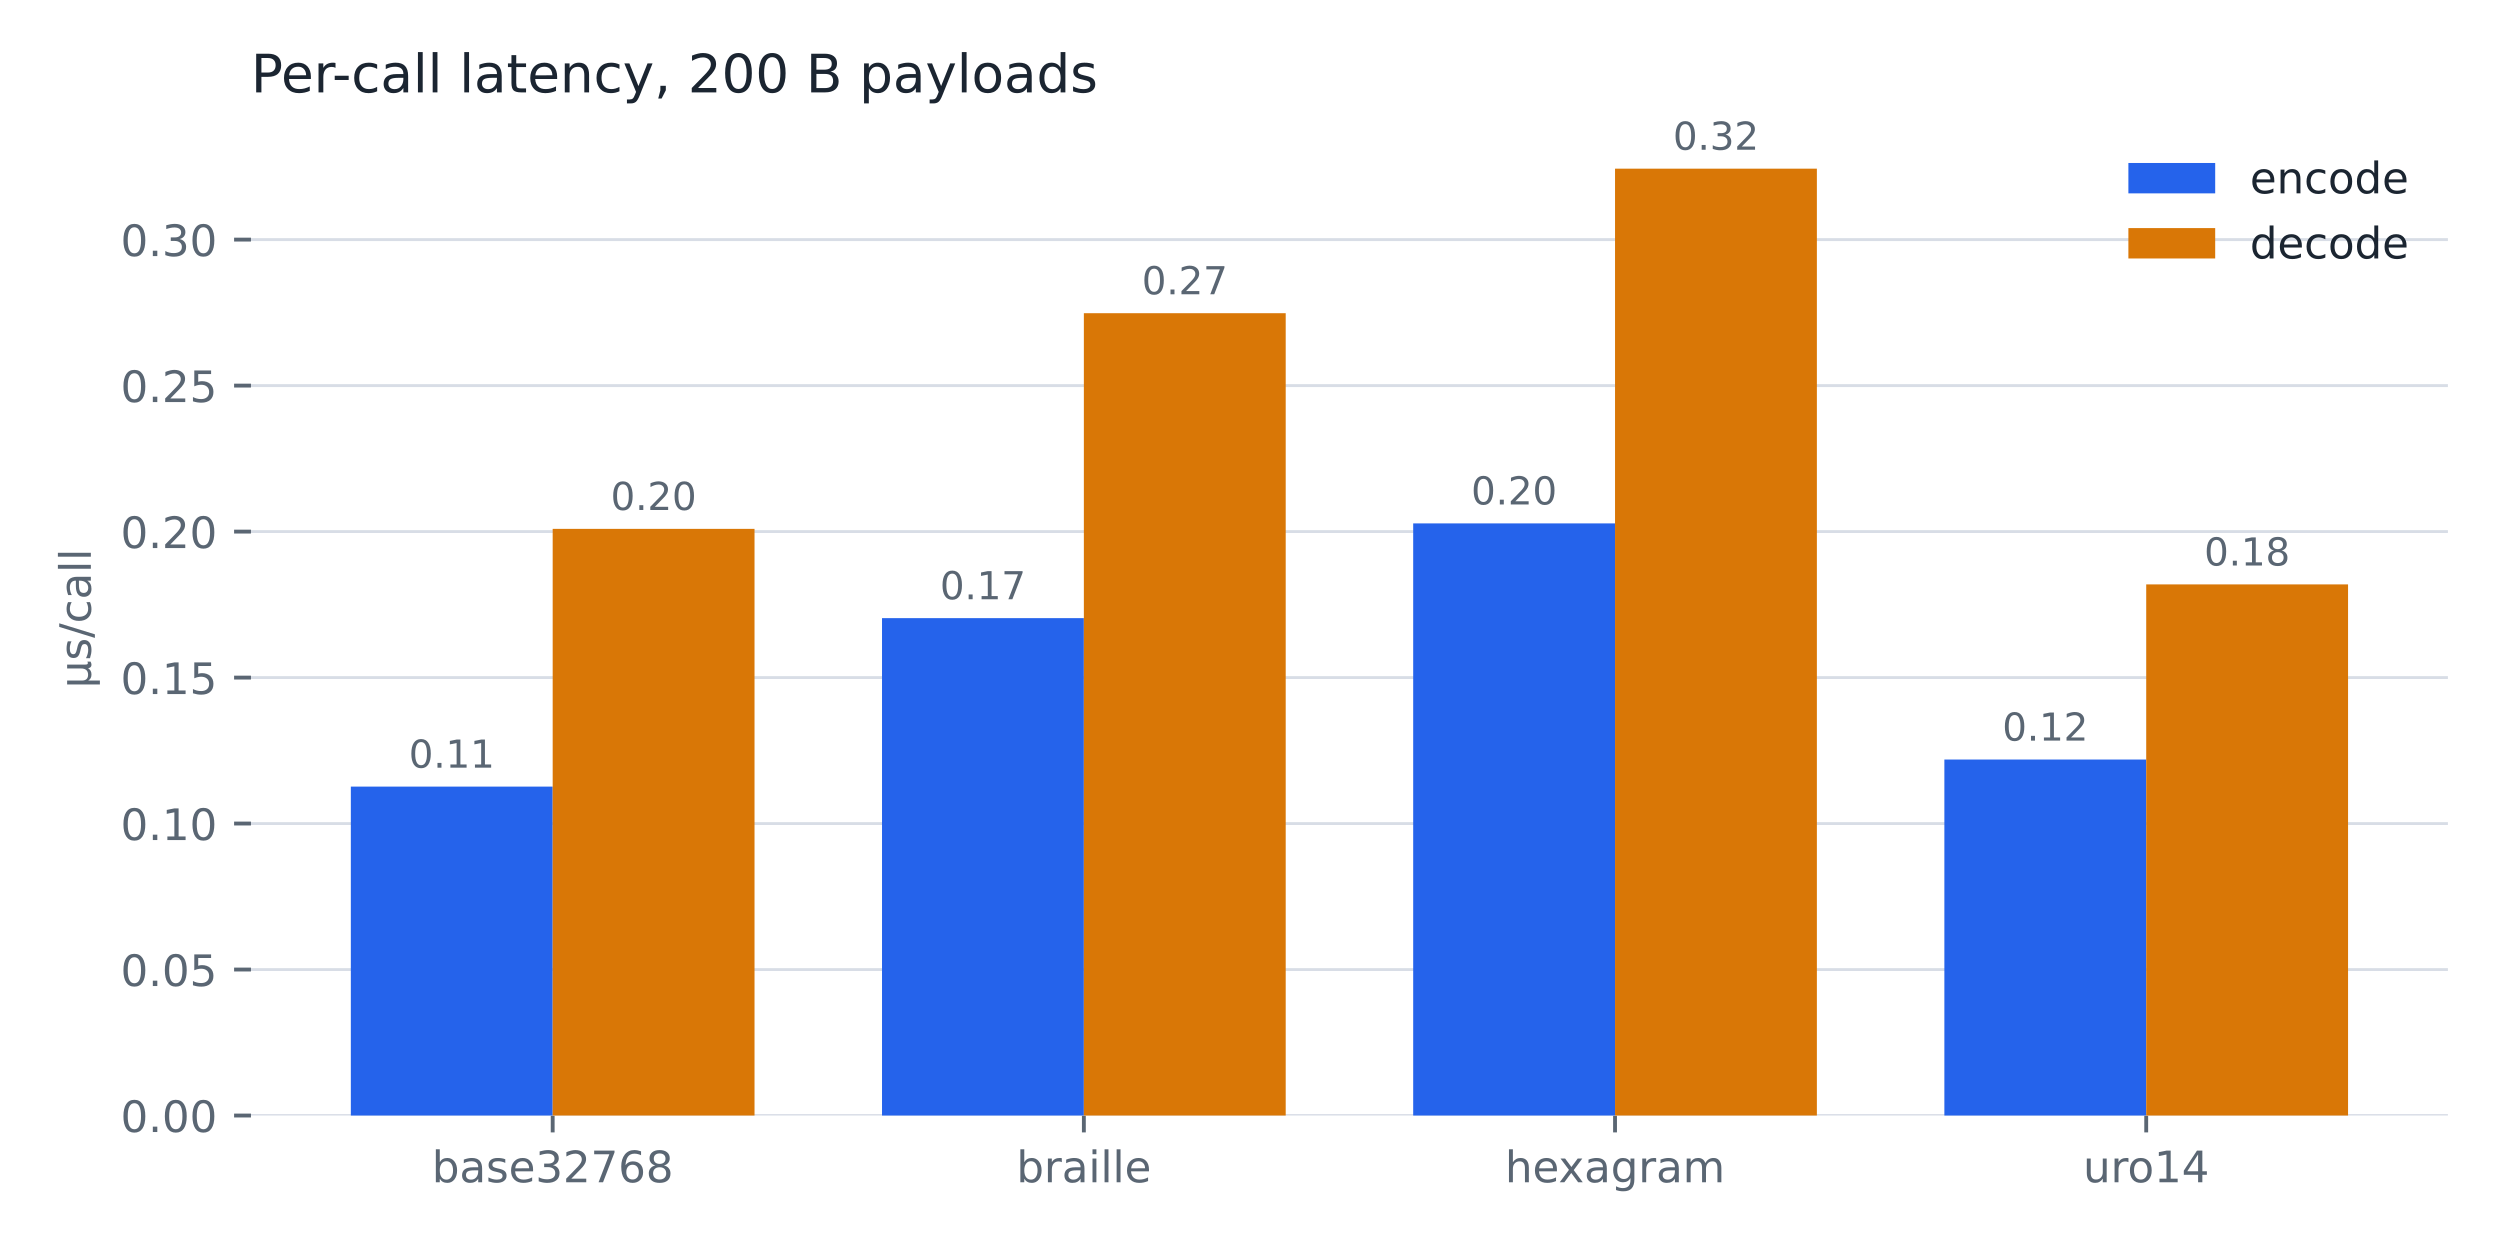
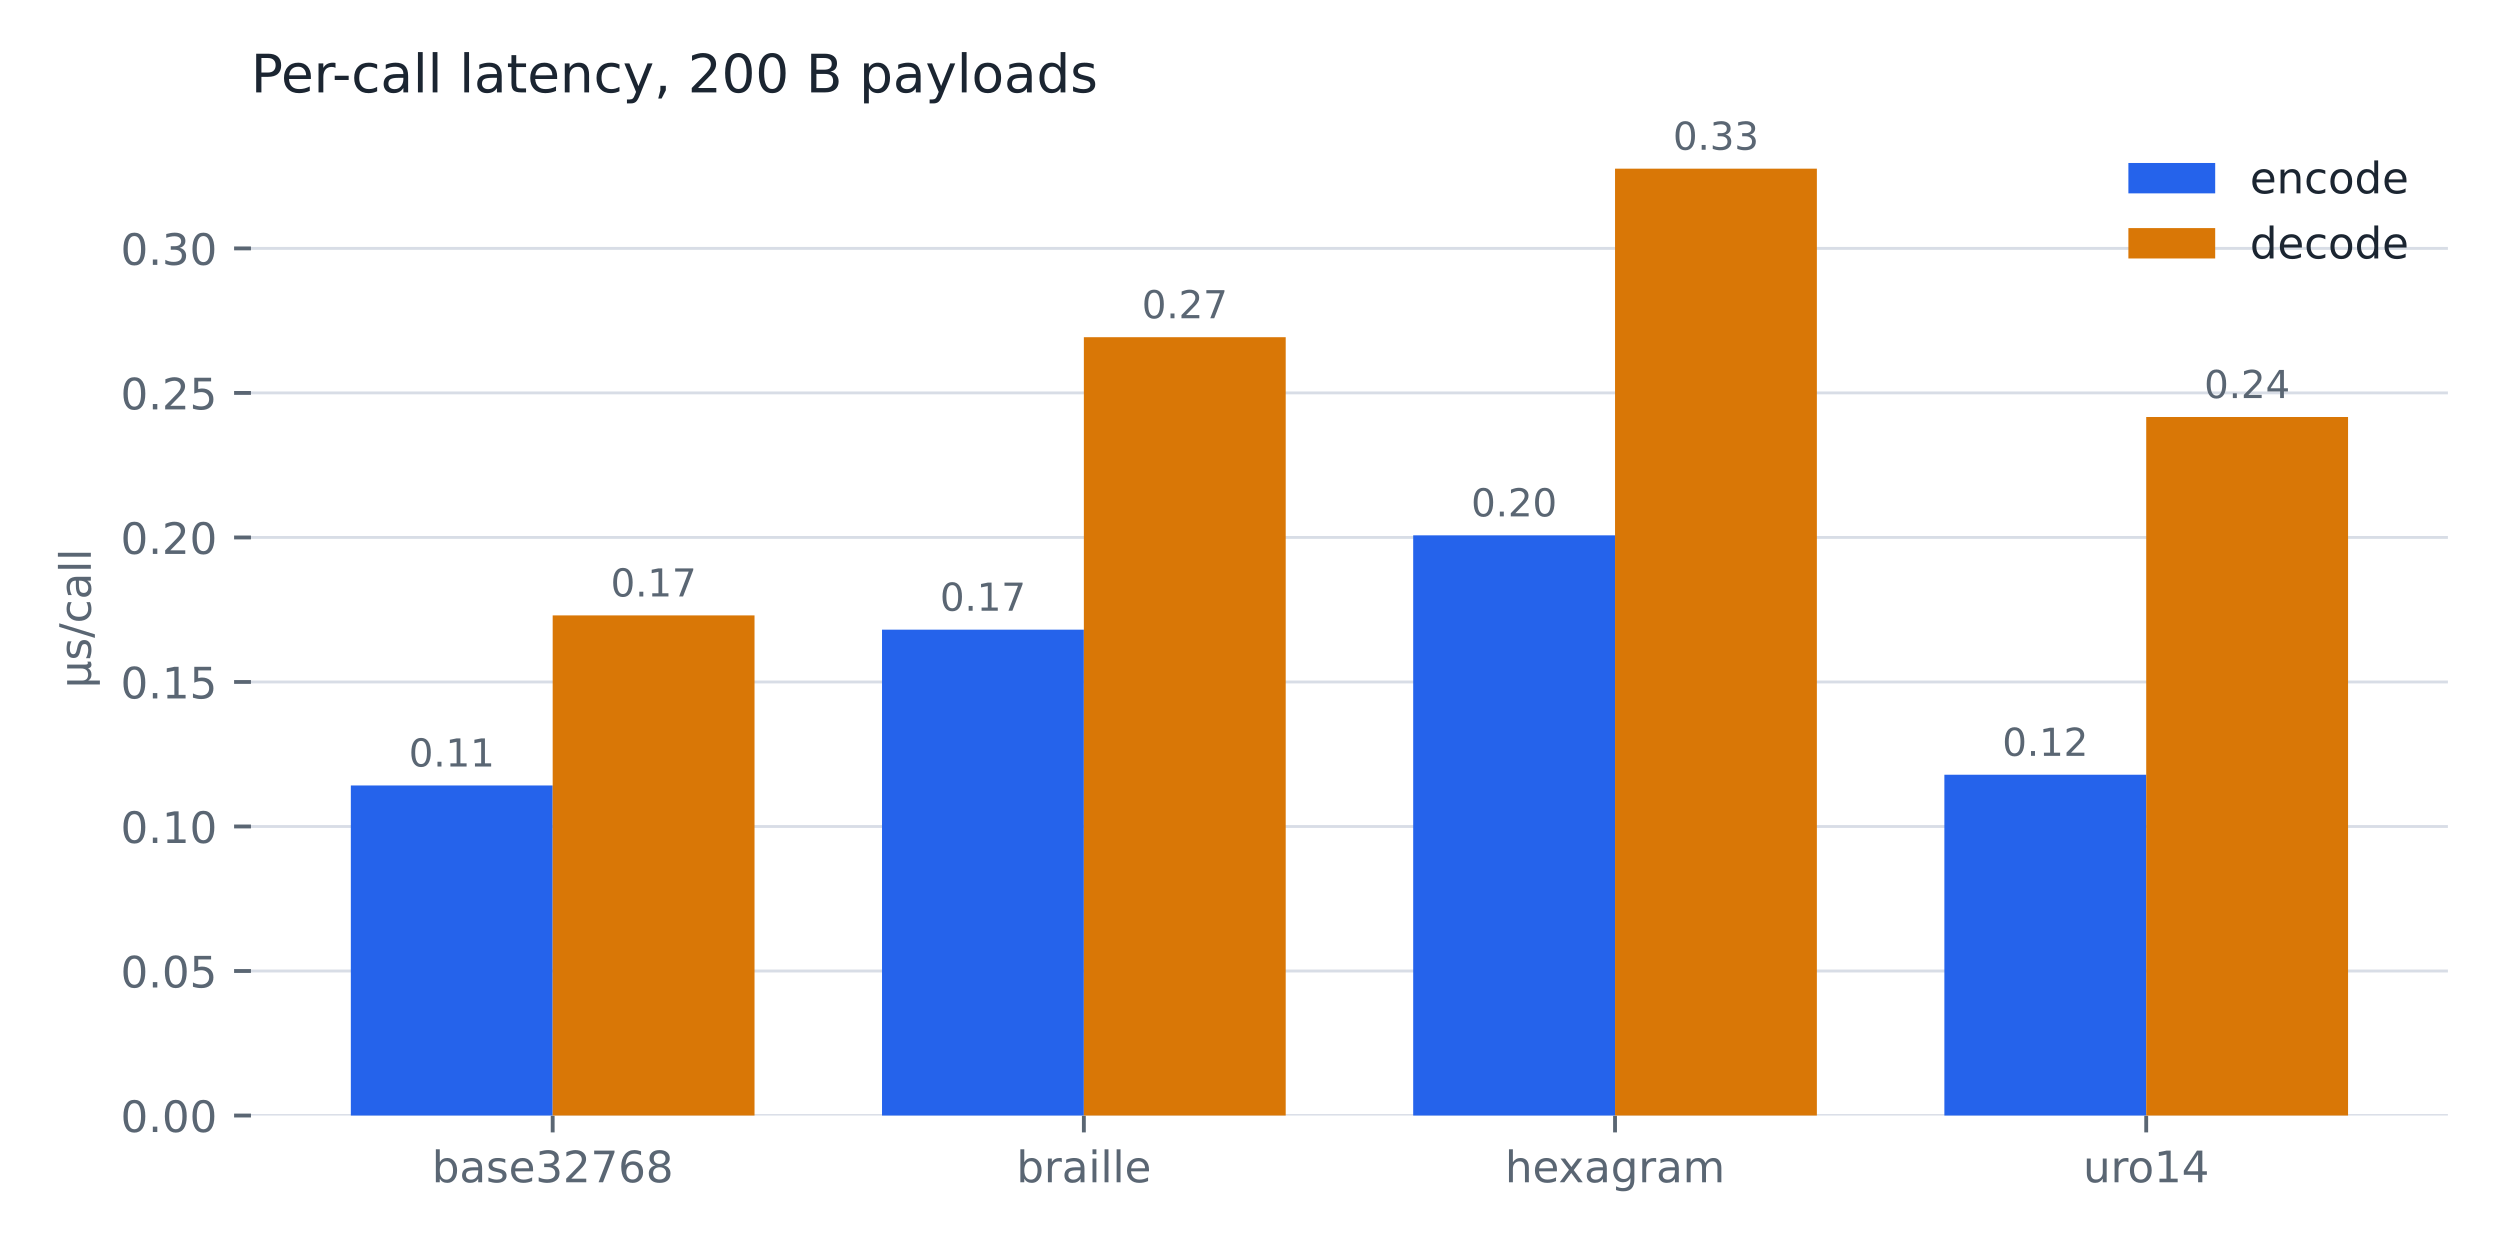
<svg xmlns="http://www.w3.org/2000/svg" xmlns:xlink="http://www.w3.org/1999/xlink" width="518.4pt" height="259.2pt" viewBox="0 0 518.4 259.2" version="1.1">
  <defs>
    <style type="text/css">*{stroke-linejoin: round; stroke-linecap: butt}</style>
  </defs>
  <g id="figure_1">
    <g id="patch_1">
      <path d="M 0 259.2  L 518.4 259.2  L 518.4 0  L 0 0  L 0 259.2  z " style="fill: none; opacity: 0" />
    </g>
    <g id="axes_1">
      <g id="patch_2">
        <path d="M 52.042 231.318  L 507.6 231.318  L 507.6 25.157  L 52.042 25.157  L 52.042 231.318  z " style="fill: none" />
      </g>
      <g id="matplotlib.axis_1">
        <g id="xtick_1">
          <g id="line2d_1">
            <defs>
              <path id="md08314dd81" d="M 0 0  L 0 3.5  " style="stroke: #5a6673; stroke-width: 0.8" />
            </defs>
            <g>
              <use xlink:href="#md08314dd81" x="114.604" y="231.318" style="fill: #5a6673; stroke: #5a6673; stroke-width: 0.8" />
            </g>
          </g>
          <g id="text_1">
            <g style="fill: #5a6673" transform="translate(89.56101 245.1565) scale(0.09 -0.09)">
              <defs>
                <path id="DejaVuSans-45" d="M 3116 1747  Q 3116 2381 2855 2742  Q 2594 3103 2138 3103  Q 1681 3103 1420 2742  Q 1159 2381 1159 1747  Q 1159 1113 1420 752  Q 1681 391 2138 391  Q 2594 391 2855 752  Q 3116 1113 3116 1747  z M 1159 2969  Q 1341 3281 1617 3432  Q 1894 3584 2278 3584  Q 2916 3584 3314 3078  Q 3713 2572 3713 1747  Q 3713 922 3314 415  Q 2916 -91 2278 -91  Q 1894 -91 1617 61  Q 1341 213 1159 525  L 1159 0  L 581 0  L 581 4863  L 1159 4863  L 1159 2969  z " transform="scale(0.015625)" />
                <path id="DejaVuSans-44" d="M 2194 1759  Q 1497 1759 1228 1600  Q 959 1441 959 1056  Q 959 750 1161 570  Q 1363 391 1709 391  Q 2188 391 2477 730  Q 2766 1069 2766 1631  L 2766 1759  L 2194 1759  z M 3341 1997  L 3341 0  L 2766 0  L 2766 531  Q 2569 213 2275 61  Q 1981 -91 1556 -91  Q 1019 -91 701 211  Q 384 513 384 1019  Q 384 1609 779 1909  Q 1175 2209 1959 2209  L 2766 2209  L 2766 2266  Q 2766 2663 2505 2880  Q 2244 3097 1772 3097  Q 1472 3097 1187 3025  Q 903 2953 641 2809  L 641 3341  Q 956 3463 1253 3523  Q 1550 3584 1831 3584  Q 2591 3584 2966 3190  Q 3341 2797 3341 1997  z " transform="scale(0.015625)" />
                <path id="DejaVuSans-56" d="M 2834 3397  L 2834 2853  Q 2591 2978 2328 3040  Q 2066 3103 1784 3103  Q 1356 3103 1142 2972  Q 928 2841 928 2578  Q 928 2378 1081 2264  Q 1234 2150 1697 2047  L 1894 2003  Q 2506 1872 2764 1633  Q 3022 1394 3022 966  Q 3022 478 2636 193  Q 2250 -91 1575 -91  Q 1294 -91 989 -36  Q 684 19 347 128  L 347 722  Q 666 556 975 473  Q 1284 391 1588 391  Q 1994 391 2212 530  Q 2431 669 2431 922  Q 2431 1156 2273 1281  Q 2116 1406 1581 1522  L 1381 1569  Q 847 1681 609 1914  Q 372 2147 372 2553  Q 372 3047 722 3315  Q 1072 3584 1716 3584  Q 2034 3584 2315 3537  Q 2597 3491 2834 3397  z " transform="scale(0.015625)" />
                <path id="DejaVuSans-48" d="M 3597 1894  L 3597 1613  L 953 1613  Q 991 1019 1311 708  Q 1631 397 2203 397  Q 2534 397 2845 478  Q 3156 559 3463 722  L 3463 178  Q 3153 47 2828 -22  Q 2503 -91 2169 -91  Q 1331 -91 842 396  Q 353 884 353 1716  Q 353 2575 817 3079  Q 1281 3584 2069 3584  Q 2775 3584 3186 3129  Q 3597 2675 3597 1894  z M 3022 2063  Q 3016 2534 2758 2815  Q 2500 3097 2075 3097  Q 1594 3097 1305 2825  Q 1016 2553 972 2059  L 3022 2063  z " transform="scale(0.015625)" />
                <path id="DejaVuSans-16" d="M 2597 2516  Q 3050 2419 3304 2112  Q 3559 1806 3559 1356  Q 3559 666 3084 287  Q 2609 -91 1734 -91  Q 1441 -91 1130 -33  Q 819 25 488 141  L 488 750  Q 750 597 1062 519  Q 1375 441 1716 441  Q 2309 441 2620 675  Q 2931 909 2931 1356  Q 2931 1769 2642 2001  Q 2353 2234 1838 2234  L 1294 2234  L 1294 2753  L 1863 2753  Q 2328 2753 2575 2939  Q 2822 3125 2822 3475  Q 2822 3834 2567 4026  Q 2313 4219 1838 4219  Q 1578 4219 1281 4162  Q 984 4106 628 3988  L 628 4550  Q 988 4650 1302 4700  Q 1616 4750 1894 4750  Q 2613 4750 3031 4423  Q 3450 4097 3450 3541  Q 3450 3153 3228 2886  Q 3006 2619 2597 2516  z " transform="scale(0.015625)" />
                <path id="DejaVuSans-15" d="M 1228 531  L 3431 531  L 3431 0  L 469 0  L 469 531  Q 828 903 1448 1529  Q 2069 2156 2228 2338  Q 2531 2678 2651 2914  Q 2772 3150 2772 3378  Q 2772 3750 2511 3984  Q 2250 4219 1831 4219  Q 1534 4219 1204 4116  Q 875 4013 500 3803  L 500 4441  Q 881 4594 1212 4672  Q 1544 4750 1819 4750  Q 2544 4750 2975 4387  Q 3406 4025 3406 3419  Q 3406 3131 3298 2873  Q 3191 2616 2906 2266  Q 2828 2175 2409 1742  Q 1991 1309 1228 531  z " transform="scale(0.015625)" />
                <path id="DejaVuSans-1a" d="M 525 4666  L 3525 4666  L 3525 4397  L 1831 0  L 1172 0  L 2766 4134  L 525 4134  L 525 4666  z " transform="scale(0.015625)" />
                <path id="DejaVuSans-19" d="M 2113 2584  Q 1688 2584 1439 2293  Q 1191 2003 1191 1497  Q 1191 994 1439 701  Q 1688 409 2113 409  Q 2538 409 2786 701  Q 3034 994 3034 1497  Q 3034 2003 2786 2293  Q 2538 2584 2113 2584  z M 3366 4563  L 3366 3988  Q 3128 4100 2886 4159  Q 2644 4219 2406 4219  Q 1781 4219 1451 3797  Q 1122 3375 1075 2522  Q 1259 2794 1537 2939  Q 1816 3084 2150 3084  Q 2853 3084 3261 2657  Q 3669 2231 3669 1497  Q 3669 778 3244 343  Q 2819 -91 2113 -91  Q 1303 -91 875 529  Q 447 1150 447 2328  Q 447 3434 972 4092  Q 1497 4750 2381 4750  Q 2619 4750 2861 4703  Q 3103 4656 3366 4563  z " transform="scale(0.015625)" />
                <path id="DejaVuSans-1b" d="M 2034 2216  Q 1584 2216 1326 1975  Q 1069 1734 1069 1313  Q 1069 891 1326 650  Q 1584 409 2034 409  Q 2484 409 2743 651  Q 3003 894 3003 1313  Q 3003 1734 2745 1975  Q 2488 2216 2034 2216  z M 1403 2484  Q 997 2584 770 2862  Q 544 3141 544 3541  Q 544 4100 942 4425  Q 1341 4750 2034 4750  Q 2731 4750 3128 4425  Q 3525 4100 3525 3541  Q 3525 3141 3298 2862  Q 3072 2584 2669 2484  Q 3125 2378 3379 2068  Q 3634 1759 3634 1313  Q 3634 634 3220 271  Q 2806 -91 2034 -91  Q 1263 -91 848 271  Q 434 634 434 1313  Q 434 1759 690 2068  Q 947 2378 1403 2484  z M 1172 3481  Q 1172 3119 1398 2916  Q 1625 2713 2034 2713  Q 2441 2713 2670 2916  Q 2900 3119 2900 3481  Q 2900 3844 2670 4047  Q 2441 4250 2034 4250  Q 1625 4250 1398 4047  Q 1172 3844 1172 3481  z " transform="scale(0.015625)" />
              </defs>
              <use xlink:href="#DejaVuSans-45" />
              <use xlink:href="#DejaVuSans-44" transform="translate(63.48438 0)" />
              <use xlink:href="#DejaVuSans-56" transform="translate(124.7656 0)" />
              <use xlink:href="#DejaVuSans-48" transform="translate(176.8594 0)" />
              <use xlink:href="#DejaVuSans-16" transform="translate(238.3906 0)" />
              <use xlink:href="#DejaVuSans-15" transform="translate(302.0156 0)" />
              <use xlink:href="#DejaVuSans-1a" transform="translate(365.6406 0)" />
              <use xlink:href="#DejaVuSans-19" transform="translate(429.2656 0)" />
              <use xlink:href="#DejaVuSans-1b" transform="translate(492.8906 0)" />
            </g>
          </g>
        </g>
        <g id="xtick_2">
          <g id="line2d_2">
            <g>
              <use xlink:href="#md08314dd81" x="224.749" y="231.318" style="fill: #5a6673; stroke: #5a6673; stroke-width: 0.8" />
            </g>
          </g>
          <g id="text_2">
            <g style="fill: #5a6673" transform="translate(210.765 245.1565) scale(0.09 -0.09)">
              <defs>
                <path id="DejaVuSans-55" d="M 2631 2963  Q 2534 3019 2420 3045  Q 2306 3072 2169 3072  Q 1681 3072 1420 2755  Q 1159 2438 1159 1844  L 1159 0  L 581 0  L 581 3500  L 1159 3500  L 1159 2956  Q 1341 3275 1631 3429  Q 1922 3584 2338 3584  Q 2397 3584 2469 3576  Q 2541 3569 2628 3553  L 2631 2963  z " transform="scale(0.015625)" />
                <path id="DejaVuSans-4c" d="M 603 3500  L 1178 3500  L 1178 0  L 603 0  L 603 3500  z M 603 4863  L 1178 4863  L 1178 4134  L 603 4134  L 603 4863  z " transform="scale(0.015625)" />
                <path id="DejaVuSans-4f" d="M 603 4863  L 1178 4863  L 1178 0  L 603 0  L 603 4863  z " transform="scale(0.015625)" />
              </defs>
              <use xlink:href="#DejaVuSans-45" />
              <use xlink:href="#DejaVuSans-55" transform="translate(63.48438 0)" />
              <use xlink:href="#DejaVuSans-44" transform="translate(104.5938 0)" />
              <use xlink:href="#DejaVuSans-4c" transform="translate(165.875 0)" />
              <use xlink:href="#DejaVuSans-4f" transform="translate(193.6562 0)" />
              <use xlink:href="#DejaVuSans-4f" transform="translate(221.4375 0)" />
              <use xlink:href="#DejaVuSans-48" transform="translate(249.2188 0)" />
            </g>
          </g>
        </g>
        <g id="xtick_3">
          <g id="line2d_3">
            <g>
              <use xlink:href="#md08314dd81" x="334.893" y="231.318" style="fill: #5a6673; stroke: #5a6673; stroke-width: 0.8" />
            </g>
          </g>
          <g id="text_3">
            <g style="fill: #5a6673" transform="translate(312.0826 245.1565) scale(0.09 -0.09)">
              <defs>
                <path id="DejaVuSans-4b" d="M 3513 2113  L 3513 0  L 2938 0  L 2938 2094  Q 2938 2591 2744 2837  Q 2550 3084 2163 3084  Q 1697 3084 1428 2787  Q 1159 2491 1159 1978  L 1159 0  L 581 0  L 581 4863  L 1159 4863  L 1159 2956  Q 1366 3272 1645 3428  Q 1925 3584 2291 3584  Q 2894 3584 3203 3211  Q 3513 2838 3513 2113  z " transform="scale(0.015625)" />
                <path id="DejaVuSans-5b" d="M 3513 3500  L 2247 1797  L 3578 0  L 2900 0  L 1881 1375  L 863 0  L 184 0  L 1544 1831  L 300 3500  L 978 3500  L 1906 2253  L 2834 3500  L 3513 3500  z " transform="scale(0.015625)" />
                <path id="DejaVuSans-4a" d="M 2906 1791  Q 2906 2416 2648 2759  Q 2391 3103 1925 3103  Q 1463 3103 1205 2759  Q 947 2416 947 1791  Q 947 1169 1205 825  Q 1463 481 1925 481  Q 2391 481 2648 825  Q 2906 1169 2906 1791  z M 3481 434  Q 3481 -459 3084 -895  Q 2688 -1331 1869 -1331  Q 1566 -1331 1297 -1286  Q 1028 -1241 775 -1147  L 775 -588  Q 1028 -725 1275 -790  Q 1522 -856 1778 -856  Q 2344 -856 2625 -561  Q 2906 -266 2906 331  L 2906 616  Q 2728 306 2450 153  Q 2172 0 1784 0  Q 1141 0 747 490  Q 353 981 353 1791  Q 353 2603 747 3093  Q 1141 3584 1784 3584  Q 2172 3584 2450 3431  Q 2728 3278 2906 2969  L 2906 3500  L 3481 3500  L 3481 434  z " transform="scale(0.015625)" />
                <path id="DejaVuSans-50" d="M 3328 2828  Q 3544 3216 3844 3400  Q 4144 3584 4550 3584  Q 5097 3584 5394 3201  Q 5691 2819 5691 2113  L 5691 0  L 5113 0  L 5113 2094  Q 5113 2597 4934 2840  Q 4756 3084 4391 3084  Q 3944 3084 3684 2787  Q 3425 2491 3425 1978  L 3425 0  L 2847 0  L 2847 2094  Q 2847 2600 2669 2842  Q 2491 3084 2119 3084  Q 1678 3084 1418 2786  Q 1159 2488 1159 1978  L 1159 0  L 581 0  L 581 3500  L 1159 3500  L 1159 2956  Q 1356 3278 1631 3431  Q 1906 3584 2284 3584  Q 2666 3584 2933 3390  Q 3200 3197 3328 2828  z " transform="scale(0.015625)" />
              </defs>
              <use xlink:href="#DejaVuSans-4b" />
              <use xlink:href="#DejaVuSans-48" transform="translate(63.375 0)" />
              <use xlink:href="#DejaVuSans-5b" transform="translate(123.1562 0)" />
              <use xlink:href="#DejaVuSans-44" transform="translate(182.3438 0)" />
              <use xlink:href="#DejaVuSans-4a" transform="translate(243.625 0)" />
              <use xlink:href="#DejaVuSans-55" transform="translate(307.1094 0)" />
              <use xlink:href="#DejaVuSans-44" transform="translate(348.2188 0)" />
              <use xlink:href="#DejaVuSans-50" transform="translate(409.5 0)" />
            </g>
          </g>
        </g>
        <g id="xtick_4">
          <g id="line2d_4">
            <g>
              <use xlink:href="#md08314dd81" x="445.038" y="231.318" style="fill: #5a6673; stroke: #5a6673; stroke-width: 0.8" />
            </g>
          </g>
          <g id="text_4">
            <g style="fill: #5a6673" transform="translate(431.9555 245.1558) scale(0.09 -0.09)">
              <defs>
                <path id="DejaVuSans-58" d="M 544 1381  L 544 3500  L 1119 3500  L 1119 1403  Q 1119 906 1312 657  Q 1506 409 1894 409  Q 2359 409 2629 706  Q 2900 1003 2900 1516  L 2900 3500  L 3475 3500  L 3475 0  L 2900 0  L 2900 538  Q 2691 219 2414 64  Q 2138 -91 1772 -91  Q 1169 -91 856 284  Q 544 659 544 1381  z M 1991 3584  L 1991 3584  z " transform="scale(0.015625)" />
                <path id="DejaVuSans-52" d="M 1959 3097  Q 1497 3097 1228 2736  Q 959 2375 959 1747  Q 959 1119 1226 758  Q 1494 397 1959 397  Q 2419 397 2687 759  Q 2956 1122 2956 1747  Q 2956 2369 2687 2733  Q 2419 3097 1959 3097  z M 1959 3584  Q 2709 3584 3137 3096  Q 3566 2609 3566 1747  Q 3566 888 3137 398  Q 2709 -91 1959 -91  Q 1206 -91 779 398  Q 353 888 353 1747  Q 353 2609 779 3096  Q 1206 3584 1959 3584  z " transform="scale(0.015625)" />
                <path id="DejaVuSans-14" d="M 794 531  L 1825 531  L 1825 4091  L 703 3866  L 703 4441  L 1819 4666  L 2450 4666  L 2450 531  L 3481 531  L 3481 0  L 794 0  L 794 531  z " transform="scale(0.015625)" />
                <path id="DejaVuSans-17" d="M 2419 4116  L 825 1625  L 2419 1625  L 2419 4116  z M 2253 4666  L 3047 4666  L 3047 1625  L 3713 1625  L 3713 1100  L 3047 1100  L 3047 0  L 2419 0  L 2419 1100  L 313 1100  L 313 1709  L 2253 4666  z " transform="scale(0.015625)" />
              </defs>
              <use xlink:href="#DejaVuSans-58" />
              <use xlink:href="#DejaVuSans-55" transform="translate(63.375 0)" />
              <use xlink:href="#DejaVuSans-52" transform="translate(102.2812 0)" />
              <use xlink:href="#DejaVuSans-14" transform="translate(163.4688 0)" />
              <use xlink:href="#DejaVuSans-17" transform="translate(227.0938 0)" />
            </g>
          </g>
        </g>
      </g>
      <g id="matplotlib.axis_2">
        <g id="ytick_1">
          <g id="line2d_5">
            <path d="M 52.042 231.318  L 507.6 231.318  " clip-path="url(#pdcb74212b1)" style="fill: none; stroke: #d8dde6; stroke-width: 0.6; stroke-linecap: square" />
          </g>
          <g id="line2d_6">
            <defs>
              <path id="m1e527ea121" d="M 0 0  L -3.5 0  " style="stroke: #5a6673; stroke-width: 0.8" />
            </defs>
            <g>
              <use xlink:href="#m1e527ea121" x="52.042" y="231.318" style="fill: #5a6673; stroke: #5a6673; stroke-width: 0.8" />
            </g>
          </g>
          <g id="text_5">
            <g style="fill: #5a6673" transform="translate(25.00305 234.7368) scale(0.09 -0.09)">
              <defs>
                <path id="DejaVuSans-13" d="M 2034 4250  Q 1547 4250 1301 3770  Q 1056 3291 1056 2328  Q 1056 1369 1301 889  Q 1547 409 2034 409  Q 2525 409 2770 889  Q 3016 1369 3016 2328  Q 3016 3291 2770 3770  Q 2525 4250 2034 4250  z M 2034 4750  Q 2819 4750 3233 4129  Q 3647 3509 3647 2328  Q 3647 1150 3233 529  Q 2819 -91 2034 -91  Q 1250 -91 836 529  Q 422 1150 422 2328  Q 422 3509 836 4129  Q 1250 4750 2034 4750  z " transform="scale(0.015625)" />
                <path id="DejaVuSans-11" d="M 684 794  L 1344 794  L 1344 0  L 684 0  L 684 794  z " transform="scale(0.015625)" />
              </defs>
              <use xlink:href="#DejaVuSans-13" />
              <use xlink:href="#DejaVuSans-11" transform="translate(63.625 0)" />
              <use xlink:href="#DejaVuSans-13" transform="translate(95.40625 0)" />
              <use xlink:href="#DejaVuSans-13" transform="translate(159.0312 0)" />
            </g>
          </g>
        </g>
        <g id="ytick_2">
          <g id="line2d_7">
-             <path d="M 52.042 201.046  L 507.6 201.046  " clip-path="url(#pdcb74212b1)" style="fill: none; stroke: #d8dde6; stroke-width: 0.6; stroke-linecap: square" />
+             <path d="M 52.042 201.349  L 507.6 201.349  " clip-path="url(#pdcb74212b1)" style="fill: none; stroke: #d8dde6; stroke-width: 0.6; stroke-linecap: square" />
          </g>
          <g id="line2d_8">
            <g>
-               <use xlink:href="#m1e527ea121" x="52.042" y="201.046" style="fill: #5a6673; stroke: #5a6673; stroke-width: 0.8" />
+               <use xlink:href="#m1e527ea121" x="52.042" y="201.349" style="fill: #5a6673; stroke: #5a6673; stroke-width: 0.8" />
            </g>
          </g>
          <g id="text_6">
-             <g style="fill: #5a6673" transform="translate(25.00305 204.4645) scale(0.09 -0.09)">
+             <g style="fill: #5a6673" transform="translate(25.00305 204.7682) scale(0.09 -0.09)">
              <defs>
                <path id="DejaVuSans-18" d="M 691 4666  L 3169 4666  L 3169 4134  L 1269 4134  L 1269 2991  Q 1406 3038 1543 3061  Q 1681 3084 1819 3084  Q 2600 3084 3056 2656  Q 3513 2228 3513 1497  Q 3513 744 3044 326  Q 2575 -91 1722 -91  Q 1428 -91 1123 -41  Q 819 9 494 109  L 494 744  Q 775 591 1075 516  Q 1375 441 1709 441  Q 2250 441 2565 725  Q 2881 1009 2881 1497  Q 2881 1984 2565 2268  Q 2250 2553 1709 2553  Q 1456 2553 1204 2497  Q 953 2441 691 2322  L 691 4666  z " transform="scale(0.015625)" />
              </defs>
              <use xlink:href="#DejaVuSans-13" />
              <use xlink:href="#DejaVuSans-11" transform="translate(63.625 0)" />
              <use xlink:href="#DejaVuSans-13" transform="translate(95.40625 0)" />
              <use xlink:href="#DejaVuSans-18" transform="translate(159.0312 0)" />
            </g>
          </g>
        </g>
        <g id="ytick_3">
          <g id="line2d_9">
-             <path d="M 52.042 170.773  L 507.6 170.773  " clip-path="url(#pdcb74212b1)" style="fill: none; stroke: #d8dde6; stroke-width: 0.6; stroke-linecap: square" />
+             <path d="M 52.042 171.381  L 507.6 171.381  " clip-path="url(#pdcb74212b1)" style="fill: none; stroke: #d8dde6; stroke-width: 0.6; stroke-linecap: square" />
          </g>
          <g id="line2d_10">
            <g>
-               <use xlink:href="#m1e527ea121" x="52.042" y="170.773" style="fill: #5a6673; stroke: #5a6673; stroke-width: 0.8" />
+               <use xlink:href="#m1e527ea121" x="52.042" y="171.381" style="fill: #5a6673; stroke: #5a6673; stroke-width: 0.8" />
            </g>
          </g>
          <g id="text_7">
-             <g style="fill: #5a6673" transform="translate(25.00305 174.1921) scale(0.09 -0.09)">
+             <g style="fill: #5a6673" transform="translate(25.00305 174.7996) scale(0.09 -0.09)">
              <use xlink:href="#DejaVuSans-13" />
              <use xlink:href="#DejaVuSans-11" transform="translate(63.625 0)" />
              <use xlink:href="#DejaVuSans-14" transform="translate(95.40625 0)" />
              <use xlink:href="#DejaVuSans-13" transform="translate(159.0312 0)" />
            </g>
          </g>
        </g>
        <g id="ytick_4">
          <g id="line2d_11">
-             <path d="M 52.042 140.501  L 507.6 140.501  " clip-path="url(#pdcb74212b1)" style="fill: none; stroke: #d8dde6; stroke-width: 0.6; stroke-linecap: square" />
+             <path d="M 52.042 141.412  L 507.6 141.412  " clip-path="url(#pdcb74212b1)" style="fill: none; stroke: #d8dde6; stroke-width: 0.6; stroke-linecap: square" />
          </g>
          <g id="line2d_12">
            <g>
-               <use xlink:href="#m1e527ea121" x="52.042" y="140.501" style="fill: #5a6673; stroke: #5a6673; stroke-width: 0.8" />
+               <use xlink:href="#m1e527ea121" x="52.042" y="141.412" style="fill: #5a6673; stroke: #5a6673; stroke-width: 0.8" />
            </g>
          </g>
          <g id="text_8">
-             <g style="fill: #5a6673" transform="translate(25.00305 143.9197) scale(0.09 -0.09)">
+             <g style="fill: #5a6673" transform="translate(25.00305 144.831) scale(0.09 -0.09)">
              <use xlink:href="#DejaVuSans-13" />
              <use xlink:href="#DejaVuSans-11" transform="translate(63.625 0)" />
              <use xlink:href="#DejaVuSans-14" transform="translate(95.40625 0)" />
              <use xlink:href="#DejaVuSans-18" transform="translate(159.0312 0)" />
            </g>
          </g>
        </g>
        <g id="ytick_5">
          <g id="line2d_13">
-             <path d="M 52.042 110.228  L 507.6 110.228  " clip-path="url(#pdcb74212b1)" style="fill: none; stroke: #d8dde6; stroke-width: 0.6; stroke-linecap: square" />
+             <path d="M 52.042 111.443  L 507.6 111.443  " clip-path="url(#pdcb74212b1)" style="fill: none; stroke: #d8dde6; stroke-width: 0.6; stroke-linecap: square" />
          </g>
          <g id="line2d_14">
            <g>
-               <use xlink:href="#m1e527ea121" x="52.042" y="110.228" style="fill: #5a6673; stroke: #5a6673; stroke-width: 0.8" />
+               <use xlink:href="#m1e527ea121" x="52.042" y="111.443" style="fill: #5a6673; stroke: #5a6673; stroke-width: 0.8" />
            </g>
          </g>
          <g id="text_9">
-             <g style="fill: #5a6673" transform="translate(25.00305 113.6474) scale(0.09 -0.09)">
+             <g style="fill: #5a6673" transform="translate(25.00305 114.8623) scale(0.09 -0.09)">
              <use xlink:href="#DejaVuSans-13" />
              <use xlink:href="#DejaVuSans-11" transform="translate(63.625 0)" />
              <use xlink:href="#DejaVuSans-15" transform="translate(95.40625 0)" />
              <use xlink:href="#DejaVuSans-13" transform="translate(159.0312 0)" />
            </g>
          </g>
        </g>
        <g id="ytick_6">
          <g id="line2d_15">
-             <path d="M 52.042 79.956  L 507.6 79.956  " clip-path="url(#pdcb74212b1)" style="fill: none; stroke: #d8dde6; stroke-width: 0.6; stroke-linecap: square" />
+             <path d="M 52.042 81.475  L 507.6 81.475  " clip-path="url(#pdcb74212b1)" style="fill: none; stroke: #d8dde6; stroke-width: 0.6; stroke-linecap: square" />
          </g>
          <g id="line2d_16">
            <g>
-               <use xlink:href="#m1e527ea121" x="52.042" y="79.956" style="fill: #5a6673; stroke: #5a6673; stroke-width: 0.8" />
+               <use xlink:href="#m1e527ea121" x="52.042" y="81.475" style="fill: #5a6673; stroke: #5a6673; stroke-width: 0.8" />
            </g>
          </g>
          <g id="text_10">
-             <g style="fill: #5a6673" transform="translate(25.00305 83.37498) scale(0.09 -0.09)">
+             <g style="fill: #5a6673" transform="translate(25.00305 84.89372) scale(0.09 -0.09)">
              <use xlink:href="#DejaVuSans-13" />
              <use xlink:href="#DejaVuSans-11" transform="translate(63.625 0)" />
              <use xlink:href="#DejaVuSans-15" transform="translate(95.40625 0)" />
              <use xlink:href="#DejaVuSans-18" transform="translate(159.0312 0)" />
            </g>
          </g>
        </g>
        <g id="ytick_7">
          <g id="line2d_17">
-             <path d="M 52.042 49.684  L 507.6 49.684  " clip-path="url(#pdcb74212b1)" style="fill: none; stroke: #d8dde6; stroke-width: 0.6; stroke-linecap: square" />
+             <path d="M 52.042 51.506  L 507.6 51.506  " clip-path="url(#pdcb74212b1)" style="fill: none; stroke: #d8dde6; stroke-width: 0.6; stroke-linecap: square" />
          </g>
          <g id="line2d_18">
            <g>
-               <use xlink:href="#m1e527ea121" x="52.042" y="49.684" style="fill: #5a6673; stroke: #5a6673; stroke-width: 0.8" />
+               <use xlink:href="#m1e527ea121" x="52.042" y="51.506" style="fill: #5a6673; stroke: #5a6673; stroke-width: 0.8" />
            </g>
          </g>
          <g id="text_11">
-             <g style="fill: #5a6673" transform="translate(25.00305 53.10261) scale(0.09 -0.09)">
+             <g style="fill: #5a6673" transform="translate(25.00305 54.9251) scale(0.09 -0.09)">
              <use xlink:href="#DejaVuSans-13" />
              <use xlink:href="#DejaVuSans-11" transform="translate(63.625 0)" />
              <use xlink:href="#DejaVuSans-16" transform="translate(95.40625 0)" />
              <use xlink:href="#DejaVuSans-13" transform="translate(159.0312 0)" />
            </g>
          </g>
        </g>
        <g id="text_12">
          <g style="fill: #5a6673" transform="translate(18.84094 142.6932) rotate(-90) scale(0.09 -0.09)">
            <defs>
              <path id="DejaVuSans-350" d="M 544 -1331  L 544 3500  L 1119 3500  L 1119 1325  Q 1119 872 1334 640  Q 1550 409 1972 409  Q 2434 409 2667 671  Q 2900 934 2900 1459  L 2900 3500  L 3475 3500  L 3475 806  Q 3475 619 3529 530  Q 3584 441 3700 441  Q 3728 441 3778 458  Q 3828 475 3916 513  L 3916 50  Q 3788 -22 3673 -56  Q 3559 -91 3450 -91  Q 3234 -91 3106 31  Q 2978 153 2931 403  Q 2775 156 2548 32  Q 2322 -91 2016 -91  Q 1697 -91 1473 31  Q 1250 153 1119 397  L 1119 -1331  L 544 -1331  z " transform="scale(0.015625)" />
              <path id="DejaVuSans-12" d="M 1625 4666  L 2156 4666  L 531 -594  L 0 -594  L 1625 4666  z " transform="scale(0.015625)" />
              <path id="DejaVuSans-46" d="M 3122 3366  L 3122 2828  Q 2878 2963 2633 3030  Q 2388 3097 2138 3097  Q 1578 3097 1268 2742  Q 959 2388 959 1747  Q 959 1106 1268 751  Q 1578 397 2138 397  Q 2388 397 2633 464  Q 2878 531 3122 666  L 3122 134  Q 2881 22 2623 -34  Q 2366 -91 2075 -91  Q 1284 -91 818 406  Q 353 903 353 1747  Q 353 2603 823 3093  Q 1294 3584 2113 3584  Q 2378 3584 2631 3529  Q 2884 3475 3122 3366  z " transform="scale(0.015625)" />
            </defs>
            <use xlink:href="#DejaVuSans-350" />
            <use xlink:href="#DejaVuSans-56" transform="translate(63.625 0)" />
            <use xlink:href="#DejaVuSans-12" transform="translate(115.7188 0)" />
            <use xlink:href="#DejaVuSans-46" transform="translate(149.4062 0)" />
            <use xlink:href="#DejaVuSans-44" transform="translate(204.3906 0)" />
            <use xlink:href="#DejaVuSans-4f" transform="translate(265.6719 0)" />
            <use xlink:href="#DejaVuSans-4f" transform="translate(293.4531 0)" />
          </g>
        </g>
      </g>
      <g id="patch_3">
-         <path d="M 72.749 231.318  L 114.604 231.318  L 114.604 163.11  L 72.749 163.11  z " clip-path="url(#pdcb74212b1)" style="fill: #2563eb" />
+         <path d="M 72.749 231.318  L 114.604 231.318  L 114.604 162.869  L 72.749 162.869  z " clip-path="url(#pdcb74212b1)" style="fill: #2563eb" />
      </g>
      <g id="patch_4">
-         <path d="M 182.894 231.318  L 224.749 231.318  L 224.749 128.181  L 182.894 128.181  z " clip-path="url(#pdcb74212b1)" style="fill: #2563eb" />
+         <path d="M 182.894 231.318  L 224.749 231.318  L 224.749 130.565  L 182.894 130.565  z " clip-path="url(#pdcb74212b1)" style="fill: #2563eb" />
      </g>
      <g id="patch_5">
-         <path d="M 293.038 231.318  L 334.893 231.318  L 334.893 108.527  L 293.038 108.527  z " clip-path="url(#pdcb74212b1)" style="fill: #2563eb" />
+         <path d="M 293.038 231.318  L 334.893 231.318  L 334.893 111.001  L 293.038 111.001  z " clip-path="url(#pdcb74212b1)" style="fill: #2563eb" />
      </g>
      <g id="patch_6">
-         <path d="M 403.183 231.318  L 445.038 231.318  L 445.038 157.5  L 403.183 157.5  z " clip-path="url(#pdcb74212b1)" style="fill: #2563eb" />
+         <path d="M 403.183 231.318  L 445.038 231.318  L 445.038 160.653  L 403.183 160.653  z " clip-path="url(#pdcb74212b1)" style="fill: #2563eb" />
      </g>
      <g id="patch_7">
-         <path d="M 114.604 231.318  L 156.459 231.318  L 156.459 109.67  L 114.604 109.67  z " clip-path="url(#pdcb74212b1)" style="fill: #d97706" />
+         <path d="M 114.604 231.318  L 156.459 231.318  L 156.459 127.611  L 114.604 127.611  z " clip-path="url(#pdcb74212b1)" style="fill: #d97706" />
      </g>
      <g id="patch_8">
-         <path d="M 224.749 231.318  L 266.604 231.318  L 266.604 64.946  L 224.749 64.946  z " clip-path="url(#pdcb74212b1)" style="fill: #d97706" />
+         <path d="M 224.749 231.318  L 266.604 231.318  L 266.604 69.92  L 224.749 69.92  z " clip-path="url(#pdcb74212b1)" style="fill: #d97706" />
      </g>
      <g id="patch_9">
        <path d="M 334.893 231.318  L 376.748 231.318  L 376.748 34.975  L 334.893 34.975  z " clip-path="url(#pdcb74212b1)" style="fill: #d97706" />
      </g>
      <g id="patch_10">
-         <path d="M 445.038 231.318  L 486.893 231.318  L 486.893 121.186  L 445.038 121.186  z " clip-path="url(#pdcb74212b1)" style="fill: #d97706" />
+         <path d="M 445.038 231.318  L 486.893 231.318  L 486.893 86.468  L 445.038 86.468  z " clip-path="url(#pdcb74212b1)" style="fill: #d97706" />
      </g>
      <g id="text_13">
-         <g style="fill: #5a6673" transform="translate(84.7705 159.1884) scale(0.08 -0.08)">
+         <g style="fill: #5a6673" transform="translate(84.7705 158.9476) scale(0.08 -0.08)">
          <use xlink:href="#DejaVuSans-13" />
          <use xlink:href="#DejaVuSans-11" transform="translate(63.625 0)" />
          <use xlink:href="#DejaVuSans-14" transform="translate(95.40625 0)" />
          <use xlink:href="#DejaVuSans-14" transform="translate(159.0312 0)" />
        </g>
      </g>
      <g id="text_14">
-         <g style="fill: #5a6673" transform="translate(194.9151 124.2591) scale(0.08 -0.08)">
+         <g style="fill: #5a6673" transform="translate(194.9151 126.6429) scale(0.08 -0.08)">
          <use xlink:href="#DejaVuSans-13" />
          <use xlink:href="#DejaVuSans-11" transform="translate(63.625 0)" />
          <use xlink:href="#DejaVuSans-14" transform="translate(95.40625 0)" />
          <use xlink:href="#DejaVuSans-1a" transform="translate(159.0312 0)" />
        </g>
      </g>
      <g id="text_15">
-         <g style="fill: #5a6673" transform="translate(305.0596 104.6054) scale(0.08 -0.08)">
+         <g style="fill: #5a6673" transform="translate(305.0596 107.0794) scale(0.08 -0.08)">
          <use xlink:href="#DejaVuSans-13" />
          <use xlink:href="#DejaVuSans-11" transform="translate(63.625 0)" />
          <use xlink:href="#DejaVuSans-15" transform="translate(95.40625 0)" />
          <use xlink:href="#DejaVuSans-13" transform="translate(159.0312 0)" />
        </g>
      </g>
      <g id="text_16">
-         <g style="fill: #5a6673" transform="translate(415.2042 153.5778) scale(0.08 -0.08)">
+         <g style="fill: #5a6673" transform="translate(415.2042 156.7307) scale(0.08 -0.08)">
          <use xlink:href="#DejaVuSans-13" />
          <use xlink:href="#DejaVuSans-11" transform="translate(63.625 0)" />
          <use xlink:href="#DejaVuSans-14" transform="translate(95.40625 0)" />
          <use xlink:href="#DejaVuSans-15" transform="translate(159.0312 0)" />
        </g>
      </g>
      <g id="text_17">
-         <g style="fill: #5a6673" transform="translate(126.6254 105.7485) scale(0.08 -0.08)">
-           <use xlink:href="#DejaVuSans-13" />
-           <use xlink:href="#DejaVuSans-11" transform="translate(63.625 0)" />
-           <use xlink:href="#DejaVuSans-15" transform="translate(95.40625 0)" />
-           <use xlink:href="#DejaVuSans-13" transform="translate(159.0312 0)" />
+         <g style="fill: #5a6673" transform="translate(126.6254 123.6894) scale(0.08 -0.08)">
+           <use xlink:href="#DejaVuSans-13" />
+           <use xlink:href="#DejaVuSans-11" transform="translate(63.625 0)" />
+           <use xlink:href="#DejaVuSans-14" transform="translate(95.40625 0)" />
+           <use xlink:href="#DejaVuSans-1a" transform="translate(159.0312 0)" />
        </g>
      </g>
      <g id="text_18">
-         <g style="fill: #5a6673" transform="translate(236.77 61.02442) scale(0.08 -0.08)">
+         <g style="fill: #5a6673" transform="translate(236.77 65.99817) scale(0.08 -0.08)">
          <use xlink:href="#DejaVuSans-13" />
          <use xlink:href="#DejaVuSans-11" transform="translate(63.625 0)" />
          <use xlink:href="#DejaVuSans-15" transform="translate(95.40625 0)" />
          <use xlink:href="#DejaVuSans-1a" transform="translate(159.0312 0)" />
        </g>
      </g>
      <g id="text_19">
        <g style="fill: #5a6673" transform="translate(346.9145 31.05271) scale(0.08 -0.08)">
          <use xlink:href="#DejaVuSans-13" />
          <use xlink:href="#DejaVuSans-11" transform="translate(63.625 0)" />
          <use xlink:href="#DejaVuSans-16" transform="translate(95.40625 0)" />
-           <use xlink:href="#DejaVuSans-15" transform="translate(159.0312 0)" />
+           <use xlink:href="#DejaVuSans-16" transform="translate(159.0312 0)" />
        </g>
      </g>
      <g id="text_20">
-         <g style="fill: #5a6673" transform="translate(457.0591 117.2639) scale(0.08 -0.08)">
-           <use xlink:href="#DejaVuSans-13" />
-           <use xlink:href="#DejaVuSans-11" transform="translate(63.625 0)" />
-           <use xlink:href="#DejaVuSans-14" transform="translate(95.40625 0)" />
-           <use xlink:href="#DejaVuSans-1b" transform="translate(159.0312 0)" />
+         <g style="fill: #5a6673" transform="translate(457.0591 82.54635) scale(0.08 -0.08)">
+           <use xlink:href="#DejaVuSans-13" />
+           <use xlink:href="#DejaVuSans-11" transform="translate(63.625 0)" />
+           <use xlink:href="#DejaVuSans-15" transform="translate(95.40625 0)" />
+           <use xlink:href="#DejaVuSans-17" transform="translate(159.0312 0)" />
        </g>
      </g>
      <g id="text_21">
        <g style="fill: #1b2531" transform="translate(52.04211 19.15742) scale(0.11 -0.11)">
          <defs>
            <path id="DejaVuSans-33" d="M 1259 4147  L 1259 2394  L 2053 2394  Q 2494 2394 2734 2622  Q 2975 2850 2975 3272  Q 2975 3691 2734 3919  Q 2494 4147 2053 4147  L 1259 4147  z M 628 4666  L 2053 4666  Q 2838 4666 3239 4311  Q 3641 3956 3641 3272  Q 3641 2581 3239 2228  Q 2838 1875 2053 1875  L 1259 1875  L 1259 0  L 628 0  L 628 4666  z " transform="scale(0.015625)" />
            <path id="DejaVuSans-10" d="M 313 2009  L 1997 2009  L 1997 1497  L 313 1497  L 313 2009  z " transform="scale(0.015625)" />
            <path id="DejaVuSans-3" transform="scale(0.015625)" />
            <path id="DejaVuSans-57" d="M 1172 4494  L 1172 3500  L 2356 3500  L 2356 3053  L 1172 3053  L 1172 1153  Q 1172 725 1289 603  Q 1406 481 1766 481  L 2356 481  L 2356 0  L 1766 0  Q 1100 0 847 248  Q 594 497 594 1153  L 594 3053  L 172 3053  L 172 3500  L 594 3500  L 594 4494  L 1172 4494  z " transform="scale(0.015625)" />
            <path id="DejaVuSans-51" d="M 3513 2113  L 3513 0  L 2938 0  L 2938 2094  Q 2938 2591 2744 2837  Q 2550 3084 2163 3084  Q 1697 3084 1428 2787  Q 1159 2491 1159 1978  L 1159 0  L 581 0  L 581 3500  L 1159 3500  L 1159 2956  Q 1366 3272 1645 3428  Q 1925 3584 2291 3584  Q 2894 3584 3203 3211  Q 3513 2838 3513 2113  z " transform="scale(0.015625)" />
            <path id="DejaVuSans-5c" d="M 2059 -325  Q 1816 -950 1584 -1140  Q 1353 -1331 966 -1331  L 506 -1331  L 506 -850  L 844 -850  Q 1081 -850 1212 -737  Q 1344 -625 1503 -206  L 1606 56  L 191 3500  L 800 3500  L 1894 763  L 2988 3500  L 3597 3500  L 2059 -325  z " transform="scale(0.015625)" />
            <path id="DejaVuSans-f" d="M 750 794  L 1409 794  L 1409 256  L 897 -744  L 494 -744  L 750 256  L 750 794  z " transform="scale(0.015625)" />
            <path id="DejaVuSans-25" d="M 1259 2228  L 1259 519  L 2272 519  Q 2781 519 3026 730  Q 3272 941 3272 1375  Q 3272 1813 3026 2020  Q 2781 2228 2272 2228  L 1259 2228  z M 1259 4147  L 1259 2741  L 2194 2741  Q 2656 2741 2882 2914  Q 3109 3088 3109 3444  Q 3109 3797 2882 3972  Q 2656 4147 2194 4147  L 1259 4147  z M 628 4666  L 2241 4666  Q 2963 4666 3353 4366  Q 3744 4066 3744 3513  Q 3744 3084 3544 2831  Q 3344 2578 2956 2516  Q 3422 2416 3680 2098  Q 3938 1781 3938 1306  Q 3938 681 3513 340  Q 3088 0 2303 0  L 628 0  L 628 4666  z " transform="scale(0.015625)" />
            <path id="DejaVuSans-53" d="M 1159 525  L 1159 -1331  L 581 -1331  L 581 3500  L 1159 3500  L 1159 2969  Q 1341 3281 1617 3432  Q 1894 3584 2278 3584  Q 2916 3584 3314 3078  Q 3713 2572 3713 1747  Q 3713 922 3314 415  Q 2916 -91 2278 -91  Q 1894 -91 1617 61  Q 1341 213 1159 525  z M 3116 1747  Q 3116 2381 2855 2742  Q 2594 3103 2138 3103  Q 1681 3103 1420 2742  Q 1159 2381 1159 1747  Q 1159 1113 1420 752  Q 1681 391 2138 391  Q 2594 391 2855 752  Q 3116 1113 3116 1747  z " transform="scale(0.015625)" />
            <path id="DejaVuSans-47" d="M 2906 2969  L 2906 4863  L 3481 4863  L 3481 0  L 2906 0  L 2906 525  Q 2725 213 2448 61  Q 2172 -91 1784 -91  Q 1150 -91 751 415  Q 353 922 353 1747  Q 353 2572 751 3078  Q 1150 3584 1784 3584  Q 2172 3584 2448 3432  Q 2725 3281 2906 2969  z M 947 1747  Q 947 1113 1208 752  Q 1469 391 1925 391  Q 2381 391 2643 752  Q 2906 1113 2906 1747  Q 2906 2381 2643 2742  Q 2381 3103 1925 3103  Q 1469 3103 1208 2742  Q 947 2381 947 1747  z " transform="scale(0.015625)" />
          </defs>
          <use xlink:href="#DejaVuSans-33" />
          <use xlink:href="#DejaVuSans-48" transform="translate(56.73438 0)" />
          <use xlink:href="#DejaVuSans-55" transform="translate(118.2656 0)" />
          <use xlink:href="#DejaVuSans-10" transform="translate(152.9844 0)" />
          <use xlink:href="#DejaVuSans-46" transform="translate(189.0625 0)" />
          <use xlink:href="#DejaVuSans-44" transform="translate(244.0469 0)" />
          <use xlink:href="#DejaVuSans-4f" transform="translate(305.3281 0)" />
          <use xlink:href="#DejaVuSans-4f" transform="translate(333.1094 0)" />
          <use xlink:href="#DejaVuSans-3" transform="translate(360.8906 0)" />
          <use xlink:href="#DejaVuSans-4f" transform="translate(392.6719 0)" />
          <use xlink:href="#DejaVuSans-44" transform="translate(420.4531 0)" />
          <use xlink:href="#DejaVuSans-57" transform="translate(481.7344 0)" />
          <use xlink:href="#DejaVuSans-48" transform="translate(520.9375 0)" />
          <use xlink:href="#DejaVuSans-51" transform="translate(582.4688 0)" />
          <use xlink:href="#DejaVuSans-46" transform="translate(645.8438 0)" />
          <use xlink:href="#DejaVuSans-5c" transform="translate(700.8281 0)" />
          <use xlink:href="#DejaVuSans-f" transform="translate(760.0156 0)" />
          <use xlink:href="#DejaVuSans-3" transform="translate(791.7969 0)" />
          <use xlink:href="#DejaVuSans-15" transform="translate(823.5781 0)" />
          <use xlink:href="#DejaVuSans-13" transform="translate(887.2031 0)" />
          <use xlink:href="#DejaVuSans-13" transform="translate(950.8281 0)" />
          <use xlink:href="#DejaVuSans-3" transform="translate(1014.453 0)" />
          <use xlink:href="#DejaVuSans-25" transform="translate(1046.234 0)" />
          <use xlink:href="#DejaVuSans-3" transform="translate(1114.844 0)" />
          <use xlink:href="#DejaVuSans-53" transform="translate(1146.625 0)" />
          <use xlink:href="#DejaVuSans-44" transform="translate(1210.109 0)" />
          <use xlink:href="#DejaVuSans-5c" transform="translate(1271.391 0)" />
          <use xlink:href="#DejaVuSans-4f" transform="translate(1330.578 0)" />
          <use xlink:href="#DejaVuSans-52" transform="translate(1358.359 0)" />
          <use xlink:href="#DejaVuSans-44" transform="translate(1419.547 0)" />
          <use xlink:href="#DejaVuSans-47" transform="translate(1480.828 0)" />
          <use xlink:href="#DejaVuSans-56" transform="translate(1544.312 0)" />
        </g>
      </g>
      <g id="legend_1">
        <g id="patch_11">
          <path d="M 441.342 40.096  L 459.342 40.096  L 459.342 33.796  L 441.342 33.796  z " style="fill: #2563eb" />
        </g>
        <g id="text_22">
          <g style="fill: #1b2531" transform="translate(466.5417 40.09602) scale(0.09 -0.09)">
            <use xlink:href="#DejaVuSans-48" />
            <use xlink:href="#DejaVuSans-51" transform="translate(61.53125 0)" />
            <use xlink:href="#DejaVuSans-46" transform="translate(124.9062 0)" />
            <use xlink:href="#DejaVuSans-52" transform="translate(179.8906 0)" />
            <use xlink:href="#DejaVuSans-47" transform="translate(241.0781 0)" />
            <use xlink:href="#DejaVuSans-48" transform="translate(304.5625 0)" />
          </g>
        </g>
        <g id="patch_12">
          <path d="M 441.342 53.597  L 459.342 53.597  L 459.342 47.297  L 441.342 47.297  z " style="fill: #d97706" />
        </g>
        <g id="text_23">
          <g style="fill: #1b2531" transform="translate(466.5417 53.59672) scale(0.09 -0.09)">
            <use xlink:href="#DejaVuSans-47" />
            <use xlink:href="#DejaVuSans-48" transform="translate(63.48438 0)" />
            <use xlink:href="#DejaVuSans-46" transform="translate(125.0156 0)" />
            <use xlink:href="#DejaVuSans-52" transform="translate(180 0)" />
            <use xlink:href="#DejaVuSans-47" transform="translate(241.1875 0)" />
            <use xlink:href="#DejaVuSans-48" transform="translate(304.6719 0)" />
          </g>
        </g>
      </g>
    </g>
  </g>
  <defs>
    <clipPath id="pdcb74212b1">
      <rect x="52.042" y="25.157" width="455.558" height="206.16" />
    </clipPath>
  </defs>
</svg>
